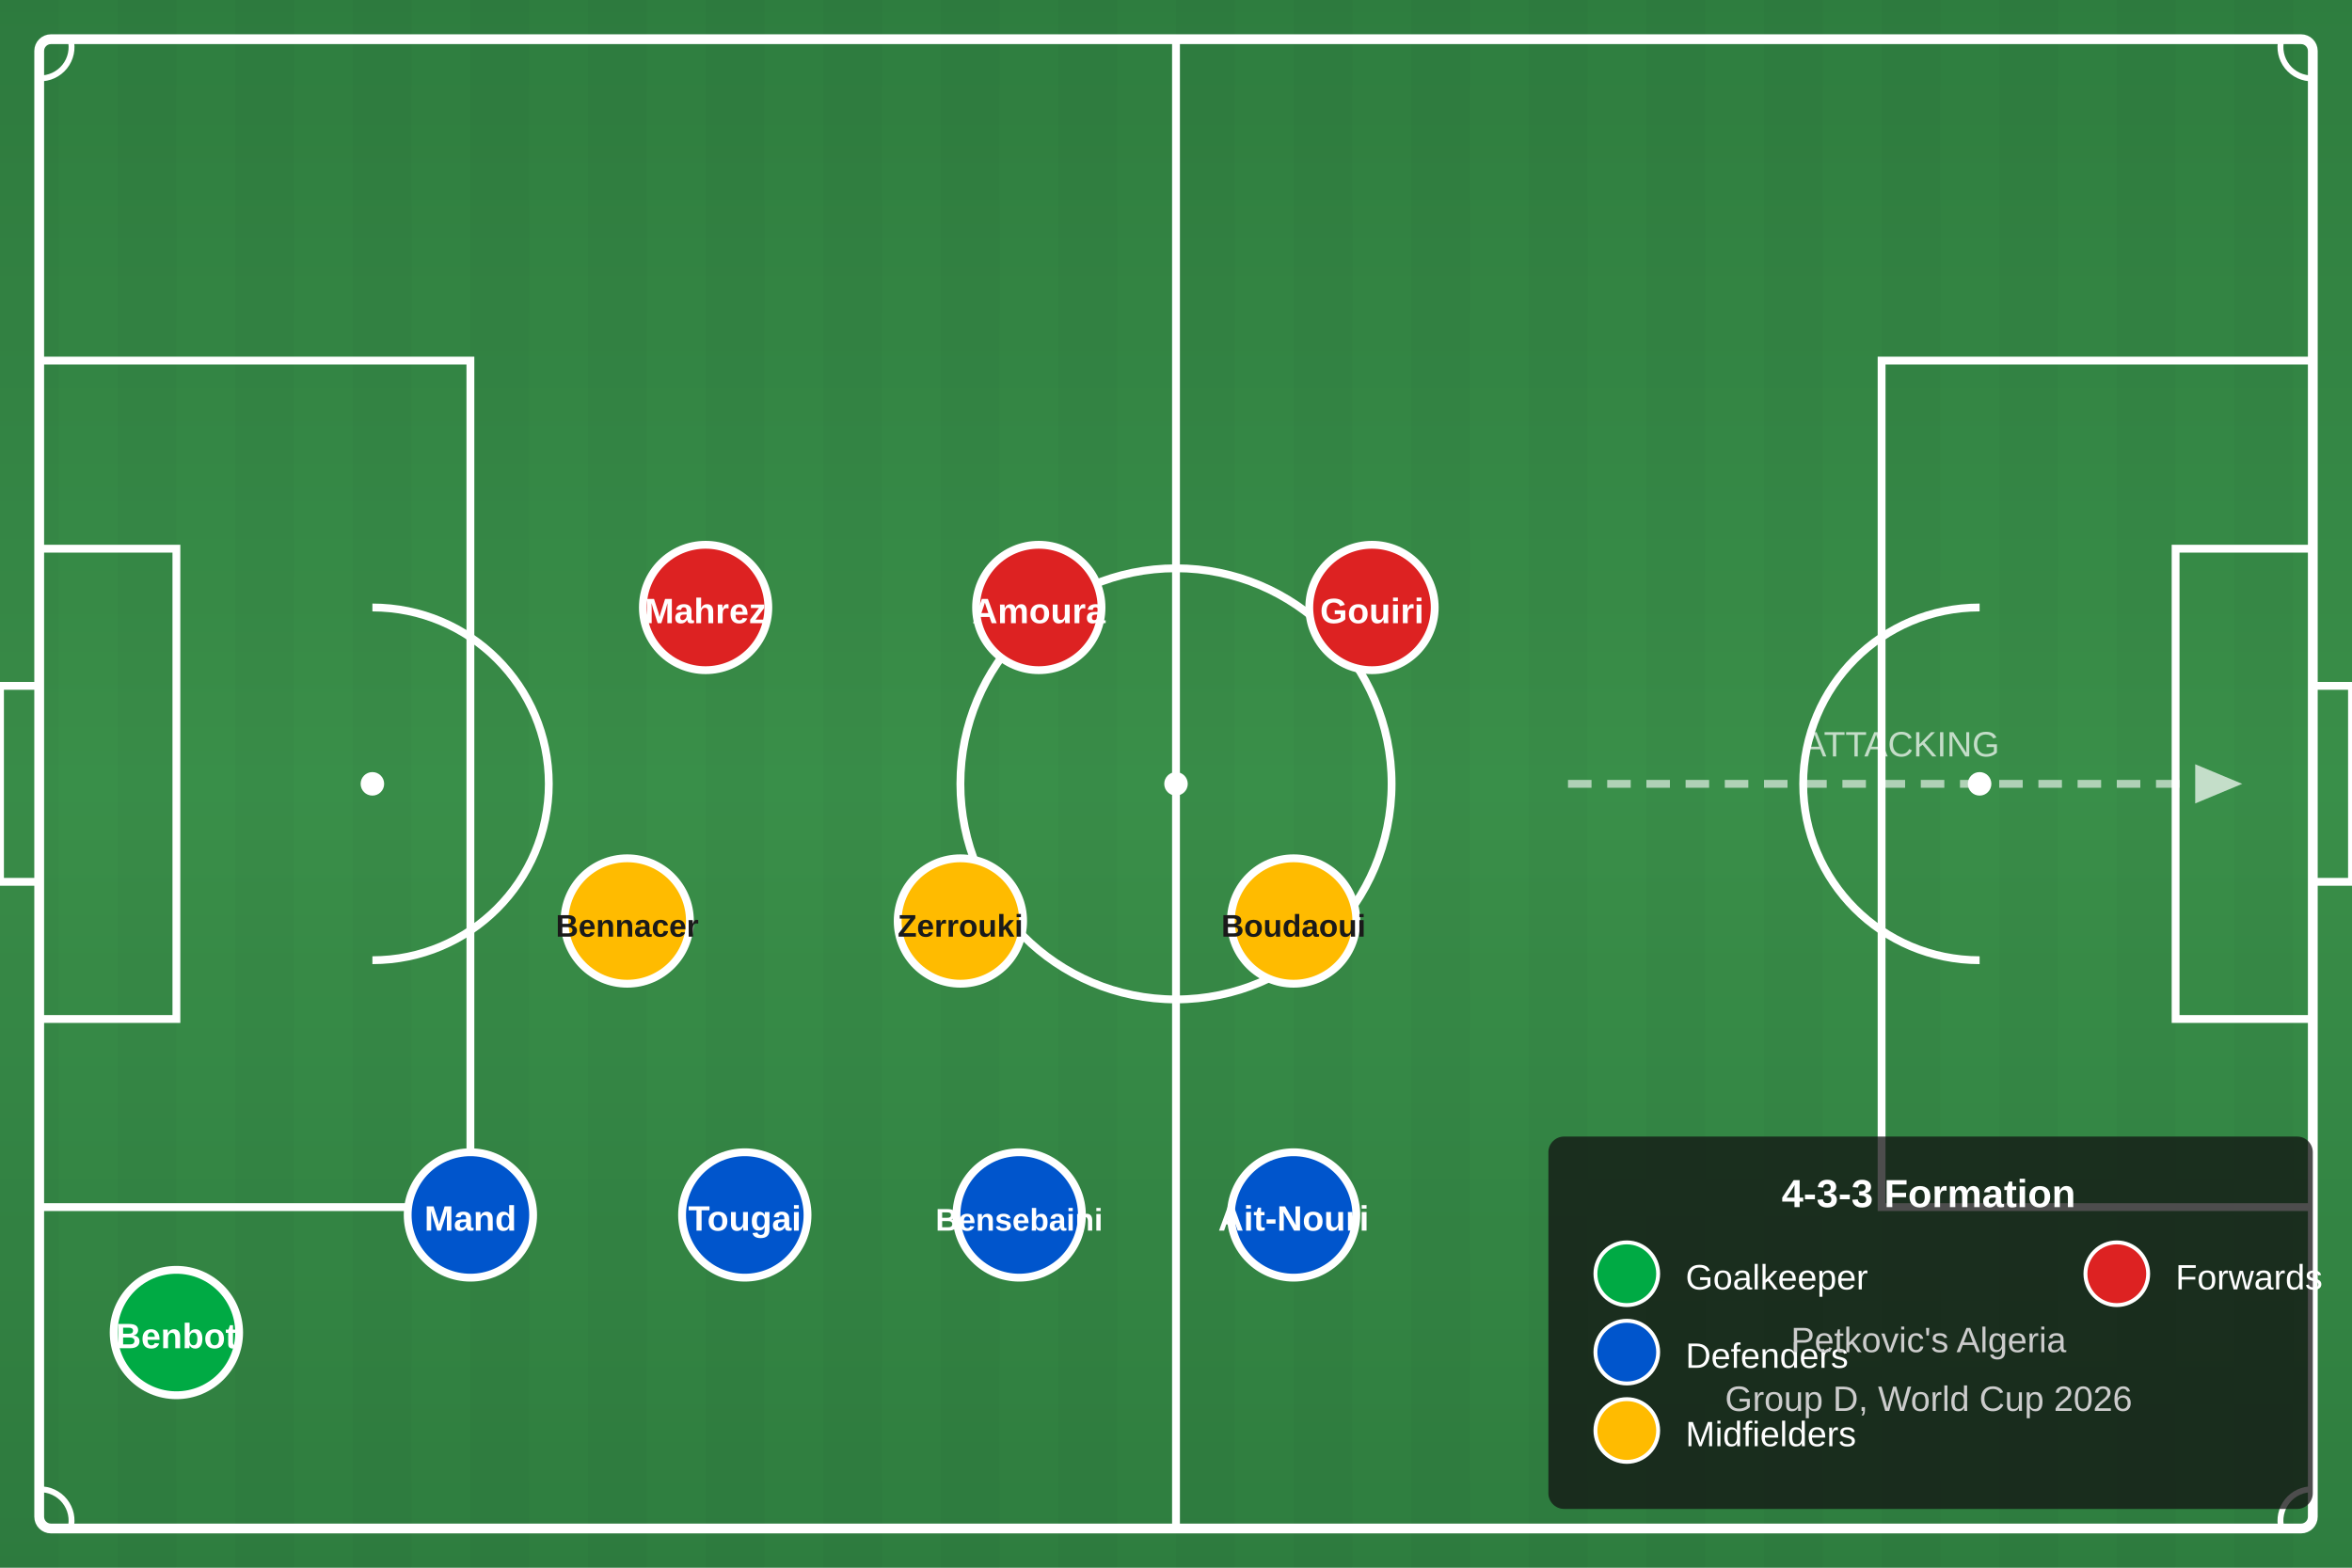
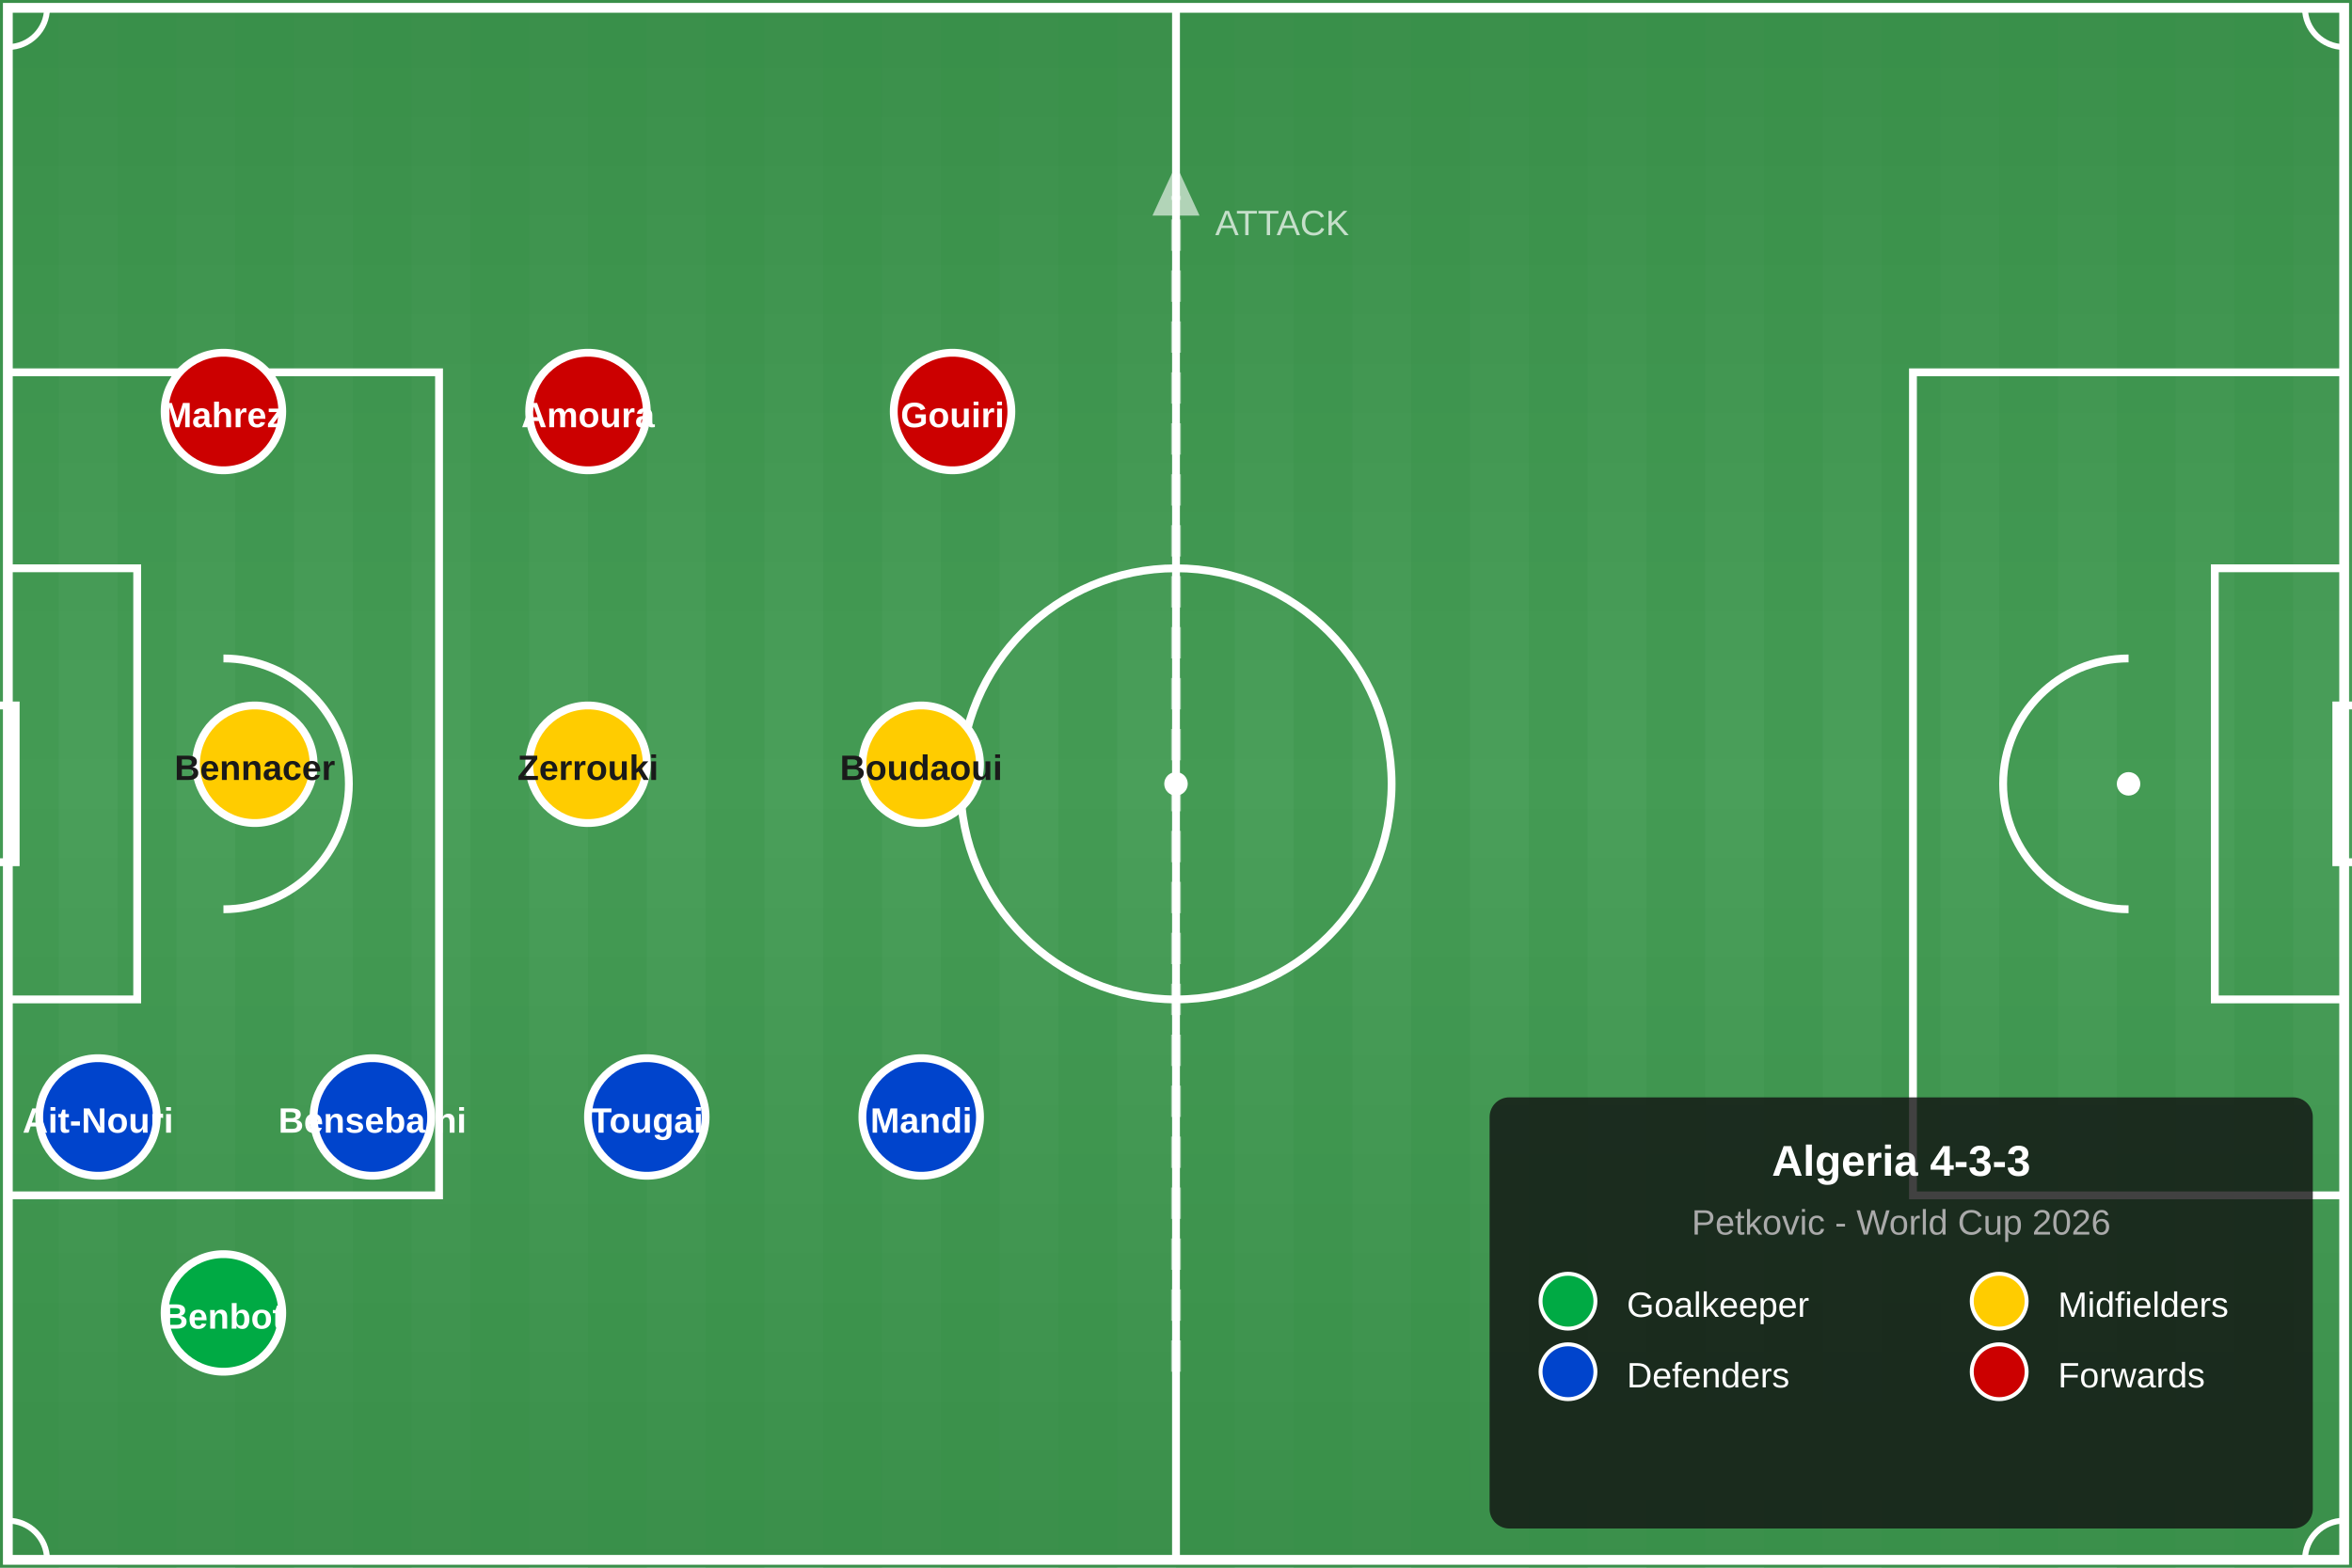
<svg xmlns="http://www.w3.org/2000/svg" viewBox="0 0 600 400" width="600" height="400">
  <defs>
    <linearGradient id="pitchGrad" x1="0%" y1="0%" x2="0%" y2="100%">
-       <stop offset="0%" style="stop-color:#2d7a3e" />
-       <stop offset="50%" style="stop-color:#3a8f4a" />
-       <stop offset="100%" style="stop-color:#2d7a3e" />
+       <stop offset="0%" style="stop-color:#3a8f4a" />
+       <stop offset="50%" style="stop-color:#4a9f5a" />
+       <stop offset="100%" style="stop-color:#3a8f4a" />
    </linearGradient>
-     <pattern id="stripes" width="30" height="400" patternUnits="userSpaceOnUse">
-       <rect width="15" height="400" fill="#2d7a3e" />
-       <rect x="15" width="15" height="400" fill="#348a45" />
-     </pattern>
  </defs>
-   <rect x="0" y="0" width="600" height="400" fill="url(#pitchGrad)" />
-   <rect x="0" y="0" width="600" height="400" fill="url(#stripes)" opacity="0.15" />
-   <rect x="10" y="10" width="580" height="380" fill="none" stroke="white" stroke-width="2.5" rx="3" />
-   <line x1="300" y1="10" x2="300" y2="390" stroke="white" stroke-width="2" />
+   <rect width="600" height="400" fill="url(#pitchGrad)" />
+   <rect x="0" y="0" width="15" height="400" fill="#359048" opacity="0.3" />
+   <rect x="30" y="0" width="15" height="400" fill="#359048" opacity="0.3" />
+   <rect x="60" y="0" width="15" height="400" fill="#359048" opacity="0.3" />
+   <rect x="90" y="0" width="15" height="400" fill="#359048" opacity="0.3" />
+   <rect x="120" y="0" width="15" height="400" fill="#359048" opacity="0.3" />
+   <rect x="150" y="0" width="15" height="400" fill="#359048" opacity="0.3" />
+   <rect x="180" y="0" width="15" height="400" fill="#359048" opacity="0.3" />
+   <rect x="210" y="0" width="15" height="400" fill="#359048" opacity="0.3" />
+   <rect x="240" y="0" width="15" height="400" fill="#359048" opacity="0.3" />
+   <rect x="270" y="0" width="15" height="400" fill="#359048" opacity="0.3" />
+   <rect x="300" y="0" width="15" height="400" fill="#359048" opacity="0.3" />
+   <rect x="330" y="0" width="15" height="400" fill="#359048" opacity="0.3" />
+   <rect x="360" y="0" width="15" height="400" fill="#359048" opacity="0.3" />
+   <rect x="390" y="0" width="15" height="400" fill="#359048" opacity="0.3" />
+   <rect x="420" y="0" width="15" height="400" fill="#359048" opacity="0.3" />
+   <rect x="450" y="0" width="15" height="400" fill="#359048" opacity="0.3" />
+   <rect x="480" y="0" width="15" height="400" fill="#359048" opacity="0.3" />
+   <rect x="510" y="0" width="15" height="400" fill="#359048" opacity="0.3" />
+   <rect x="540" y="0" width="15" height="400" fill="#359048" opacity="0.3" />
+   <rect x="570" y="0" width="15" height="400" fill="#359048" opacity="0.3" />
+   <rect x="600" y="0" width="15" height="400" fill="#359048" opacity="0.3" />
+   <rect x="2" y="2" width="596" height="396" fill="none" stroke="white" stroke-width="2.5" />
+   <line x1="300" y1="2" x2="300" y2="398" stroke="white" stroke-width="2" />
  <circle cx="300" cy="200" r="55" fill="none" stroke="white" stroke-width="2" />
  <circle cx="300" cy="200" r="3" fill="white" />
-   <rect x="10" y="92" width="110" height="216" fill="none" stroke="white" stroke-width="2" />
-   <rect x="480" y="92" width="110" height="216" fill="none" stroke="white" stroke-width="2" />
-   <rect x="10" y="140" width="35" height="120" fill="none" stroke="white" stroke-width="2" />
-   <rect x="555" y="140" width="35" height="120" fill="none" stroke="white" stroke-width="2" />
-   <circle cx="95" cy="200" r="3" fill="white" />
-   <circle cx="505" cy="200" r="3" fill="white" />
-   <path d="M 95 155 A 45 45 0 0 1 95 245" fill="none" stroke="white" stroke-width="2" />
-   <path d="M 505 155 A 45 45 0 0 0 505 245" fill="none" stroke="white" stroke-width="2" />
-   <rect x="0" y="175" width="10" height="50" fill="none" stroke="white" stroke-width="2" />
-   <rect x="590" y="175" width="10" height="50" fill="none" stroke="white" stroke-width="2" />
-   <path d="M 10 20 A 8 8 0 0 0 18 10" fill="none" stroke="white" stroke-width="1.5" />
-   <path d="M 582 10 A 8 8 0 0 0 590 20" fill="none" stroke="white" stroke-width="1.5" />
-   <path d="M 10 380 A 8 8 0 0 1 18 390" fill="none" stroke="white" stroke-width="1.5" />
-   <path d="M 582 390 A 8 8 0 0 1 590 380" fill="none" stroke="white" stroke-width="1.5" />
-   <circle cx="45" cy="340" r="16" fill="#00aa44" stroke="white" stroke-width="2" />
-   <text x="45" y="344" text-anchor="middle" fill="white" font-size="9" font-family="Arial" font-weight="bold">Benbot</text>
-   <circle cx="120" cy="310" r="16" fill="#0055cc" stroke="white" stroke-width="2" />
-   <text x="120" y="314" text-anchor="middle" fill="white" font-size="9" font-family="Arial" font-weight="bold">Mand</text>
-   <circle cx="190" cy="310" r="16" fill="#0055cc" stroke="white" stroke-width="2" />
-   <text x="190" y="314" text-anchor="middle" fill="white" font-size="9" font-family="Arial" font-weight="bold">Tougai</text>
-   <circle cx="260" cy="310" r="16" fill="#0055cc" stroke="white" stroke-width="2" />
-   <text x="260" y="314" text-anchor="middle" fill="white" font-size="8" font-family="Arial" font-weight="bold">Bensebaini</text>
-   <circle cx="330" cy="310" r="16" fill="#0055cc" stroke="white" stroke-width="2" />
-   <text x="330" y="314" text-anchor="middle" fill="white" font-size="9" font-family="Arial" font-weight="bold">Ait-Nouri</text>
-   <circle cx="160" cy="235" r="16" fill="#ffbb00" stroke="white" stroke-width="2" />
-   <text x="160" y="239" text-anchor="middle" fill="#1a1a1a" font-size="8" font-family="Arial" font-weight="bold">Bennacer</text>
-   <circle cx="245" cy="235" r="16" fill="#ffbb00" stroke="white" stroke-width="2" />
-   <text x="245" y="239" text-anchor="middle" fill="#1a1a1a" font-size="8" font-family="Arial" font-weight="bold">Zerrouki</text>
-   <circle cx="330" cy="235" r="16" fill="#ffbb00" stroke="white" stroke-width="2" />
-   <text x="330" y="239" text-anchor="middle" fill="#1a1a1a" font-size="8" font-family="Arial" font-weight="bold">Boudaoui</text>
-   <circle cx="180" cy="155" r="16" fill="#dd2222" stroke="white" stroke-width="2" />
-   <text x="180" y="159" text-anchor="middle" fill="white" font-size="9" font-family="Arial" font-weight="bold">Mahrez</text>
-   <circle cx="265" cy="155" r="16" fill="#dd2222" stroke="white" stroke-width="2" />
-   <text x="265" y="159" text-anchor="middle" fill="white" font-size="9" font-family="Arial" font-weight="bold">Amoura</text>
-   <circle cx="350" cy="155" r="16" fill="#dd2222" stroke="white" stroke-width="2" />
-   <text x="350" y="159" text-anchor="middle" fill="white" font-size="9" font-family="Arial" font-weight="bold">Gouiri</text>
-   <line x1="400" y1="200" x2="560" y2="200" stroke="white" stroke-width="2" stroke-dasharray="6,4" opacity="0.6" />
-   <polygon points="560,195 572,200 560,205" fill="white" opacity="0.7" />
-   <text x="485" y="193" text-anchor="middle" fill="white" font-size="9" font-family="Arial" opacity="0.7">ATTACKING</text>
-   <rect x="395" y="290" width="195" height="95" fill="#111111" rx="4" opacity="0.75" />
-   <text x="492" y="308" text-anchor="middle" fill="white" font-size="10" font-family="Arial" font-weight="bold">4-3-3 Formation</text>
-   <circle cx="415" cy="325" r="8" fill="#00aa44" stroke="white" stroke-width="1" />
-   <text x="430" y="329" fill="white" font-size="9" font-family="Arial">Goalkeeper</text>
-   <circle cx="415" cy="345" r="8" fill="#0055cc" stroke="white" stroke-width="1" />
-   <text x="430" y="349" fill="white" font-size="9" font-family="Arial">Defenders</text>
-   <circle cx="415" cy="365" r="8" fill="#ffbb00" stroke="white" stroke-width="1" />
-   <text x="430" y="369" fill="white" font-size="9" font-family="Arial">Midfielders</text>
-   <circle cx="540" cy="325" r="8" fill="#dd2222" stroke="white" stroke-width="1" />
-   <text x="555" y="329" fill="white" font-size="9" font-family="Arial">Forwards</text>
-   <text x="492" y="345" text-anchor="middle" fill="#cccccc" font-size="9" font-family="Arial">Petkovic's Algeria</text>
-   <text x="492" y="360" text-anchor="middle" fill="#cccccc" font-size="9" font-family="Arial">Group D, World Cup 2026</text>
+   <rect x="2" y="95" width="110" height="210" fill="none" stroke="white" stroke-width="2" />
+   <rect x="2" y="145" width="33" height="110" fill="none" stroke="white" stroke-width="2" />
+   <circle cx="57" cy="200" r="3" fill="white" />
+   <path d="M 57 168 A 32 32 0 0 1 57 232" fill="none" stroke="white" stroke-width="2" />
+   <rect x="488" y="95" width="110" height="210" fill="none" stroke="white" stroke-width="2" />
+   <rect x="565" y="145" width="33" height="110" fill="none" stroke="white" stroke-width="2" />
+   <circle cx="543" cy="200" r="3" fill="white" />
+   <path d="M 543 168 A 32 32 0 0 0 543 232" fill="none" stroke="white" stroke-width="2" />
+   <path d="M 2 12 A 10 10 0 0 0 12 2" fill="none" stroke="white" stroke-width="1.5" />
+   <path d="M 588 2 A 10 10 0 0 0 598 12" fill="none" stroke="white" stroke-width="1.5" />
+   <path d="M 2 388 A 10 10 0 0 1 12 398" fill="none" stroke="white" stroke-width="1.5" />
+   <path d="M 588 398 A 10 10 0 0 1 598 388" fill="none" stroke="white" stroke-width="1.5" />
+   <rect x="-2" y="180" width="6" height="40" fill="none" stroke="white" stroke-width="2" />
+   <rect x="596" y="180" width="6" height="40" fill="none" stroke="white" stroke-width="2" />
+   <circle cx="57" cy="335" r="15" fill="#00aa44" stroke="white" stroke-width="2" />
+   <text x="57" y="339" text-anchor="middle" fill="white" font-size="9" font-family="Arial" font-weight="bold">Benbot</text>
+ 
+   
+        cx=25
+   <circle cx="25" cy="285" r="15" fill="#0044cc" stroke="white" stroke-width="2" />
+   <text x="25" y="289" text-anchor="middle" fill="white" font-size="9" font-family="Arial" font-weight="bold">Ait-Nouri</text>
+ 
+     cx=95
+   <circle cx="95" cy="285" r="15" fill="#0044cc" stroke="white" stroke-width="2" />
+   <text x="95" y="289" text-anchor="middle" fill="white" font-size="9" font-family="Arial" font-weight="bold">Bensebaini</text>
+ 
+    cx=165
+   <circle cx="165" cy="285" r="15" fill="#0044cc" stroke="white" stroke-width="2" />
+   <text x="165" y="289" text-anchor="middle" fill="white" font-size="9" font-family="Arial" font-weight="bold">Tougai</text>
+ 
+     cx=235
+   <circle cx="235" cy="285" r="15" fill="#0044cc" stroke="white" stroke-width="2" />
+   <text x="235" y="289" text-anchor="middle" fill="white" font-size="9" font-family="Arial" font-weight="bold">Mandi</text>
+ 
+   
+     x=65
+   <circle cx="65" cy="195" r="15" fill="#ffcc00" stroke="white" stroke-width="2" />
+   <text x="65" y="199" text-anchor="middle" fill="#1a1a1a" font-size="9" font-family="Arial" font-weight="bold">Bennacer</text>
+ 
+      x=150
+   <circle cx="150" cy="195" r="15" fill="#ffcc00" stroke="white" stroke-width="2" />
+   <text x="150" y="199" text-anchor="middle" fill="#1a1a1a" font-size="9" font-family="Arial" font-weight="bold">Zerrouki</text>
+ 
+    x=235
+   <circle cx="235" cy="195" r="15" fill="#ffcc00" stroke="white" stroke-width="2" />
+   <text x="235" y="199" text-anchor="middle" fill="#1a1a1a" font-size="9" font-family="Arial" font-weight="bold">Boudaoui</text>
+ 
+   
+     x=57
+   <circle cx="57" cy="105" r="15" fill="#cc0000" stroke="white" stroke-width="2" />
+   <text x="57" y="109" text-anchor="middle" fill="white" font-size="9" font-family="Arial" font-weight="bold">Mahrez</text>
+ 
+    x=150
+   <circle cx="150" cy="105" r="15" fill="#cc0000" stroke="white" stroke-width="2" />
+   <text x="150" y="109" text-anchor="middle" fill="white" font-size="9" font-family="Arial" font-weight="bold">Amoura</text>
+ 
+    x=243
+   <circle cx="243" cy="105" r="15" fill="#cc0000" stroke="white" stroke-width="2" />
+   <text x="243" y="109" text-anchor="middle" fill="white" font-size="9" font-family="Arial" font-weight="bold">Gouiri</text>
+   <line x1="300" y1="350" x2="300" y2="50" stroke="white" stroke-width="2.5" stroke-dasharray="8,5" opacity="0.5" />
+   <polygon points="300,42 294,55 306,55" fill="white" opacity="0.6" />
+   <text x="310" y="60" fill="white" font-size="9" font-family="Arial" opacity="0.7">ATTACK</text>
+   <rect x="380" y="280" width="210" height="110" fill="#111111" rx="5" opacity="0.8" />
+   <text x="485" y="300" text-anchor="middle" fill="white" font-size="11" font-family="Arial" font-weight="bold">Algeria 4-3-3</text>
+   <text x="485" y="315" text-anchor="middle" fill="#aaaaaa" font-size="9" font-family="Arial">Petkovic - World Cup 2026</text>
+   <circle cx="400" cy="332" r="7" fill="#00aa44" stroke="white" stroke-width="1" />
+   <text x="415" y="336" fill="white" font-size="9" font-family="Arial">Goalkeeper</text>
+   <circle cx="400" cy="350" r="7" fill="#0044cc" stroke="white" stroke-width="1" />
+   <text x="415" y="354" fill="white" font-size="9" font-family="Arial">Defenders</text>
+   <circle cx="510" cy="332" r="7" fill="#ffcc00" stroke="white" stroke-width="1" />
+   <text x="525" y="336" fill="white" font-size="9" font-family="Arial">Midfielders</text>
+   <circle cx="510" cy="350" r="7" fill="#cc0000" stroke="white" stroke-width="1" />
+   <text x="525" y="354" fill="white" font-size="9" font-family="Arial">Forwards</text>
</svg>
